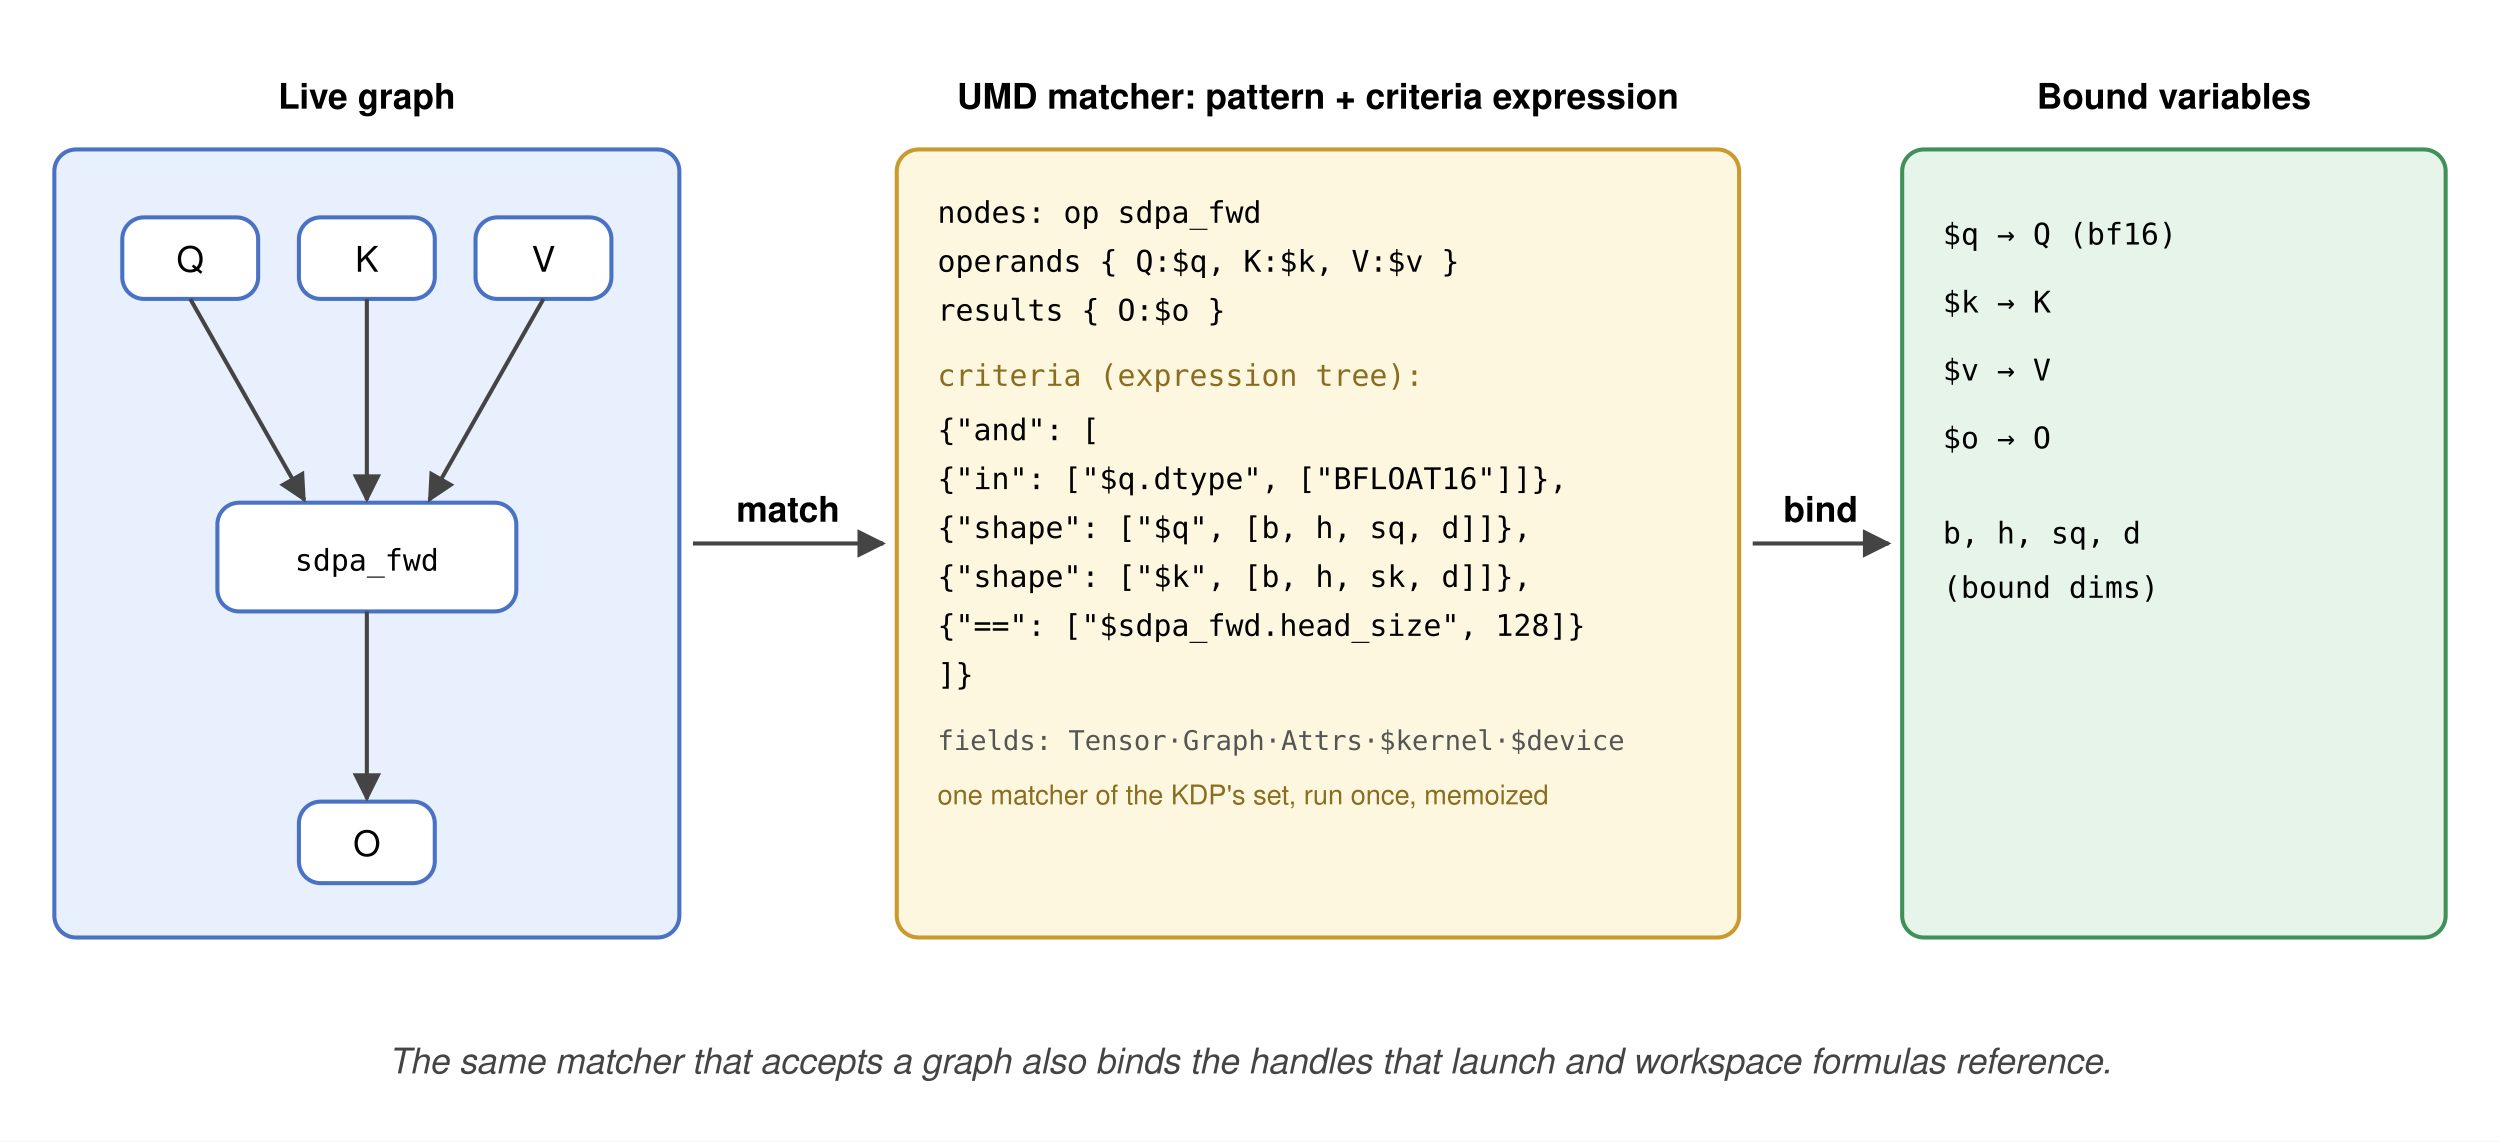
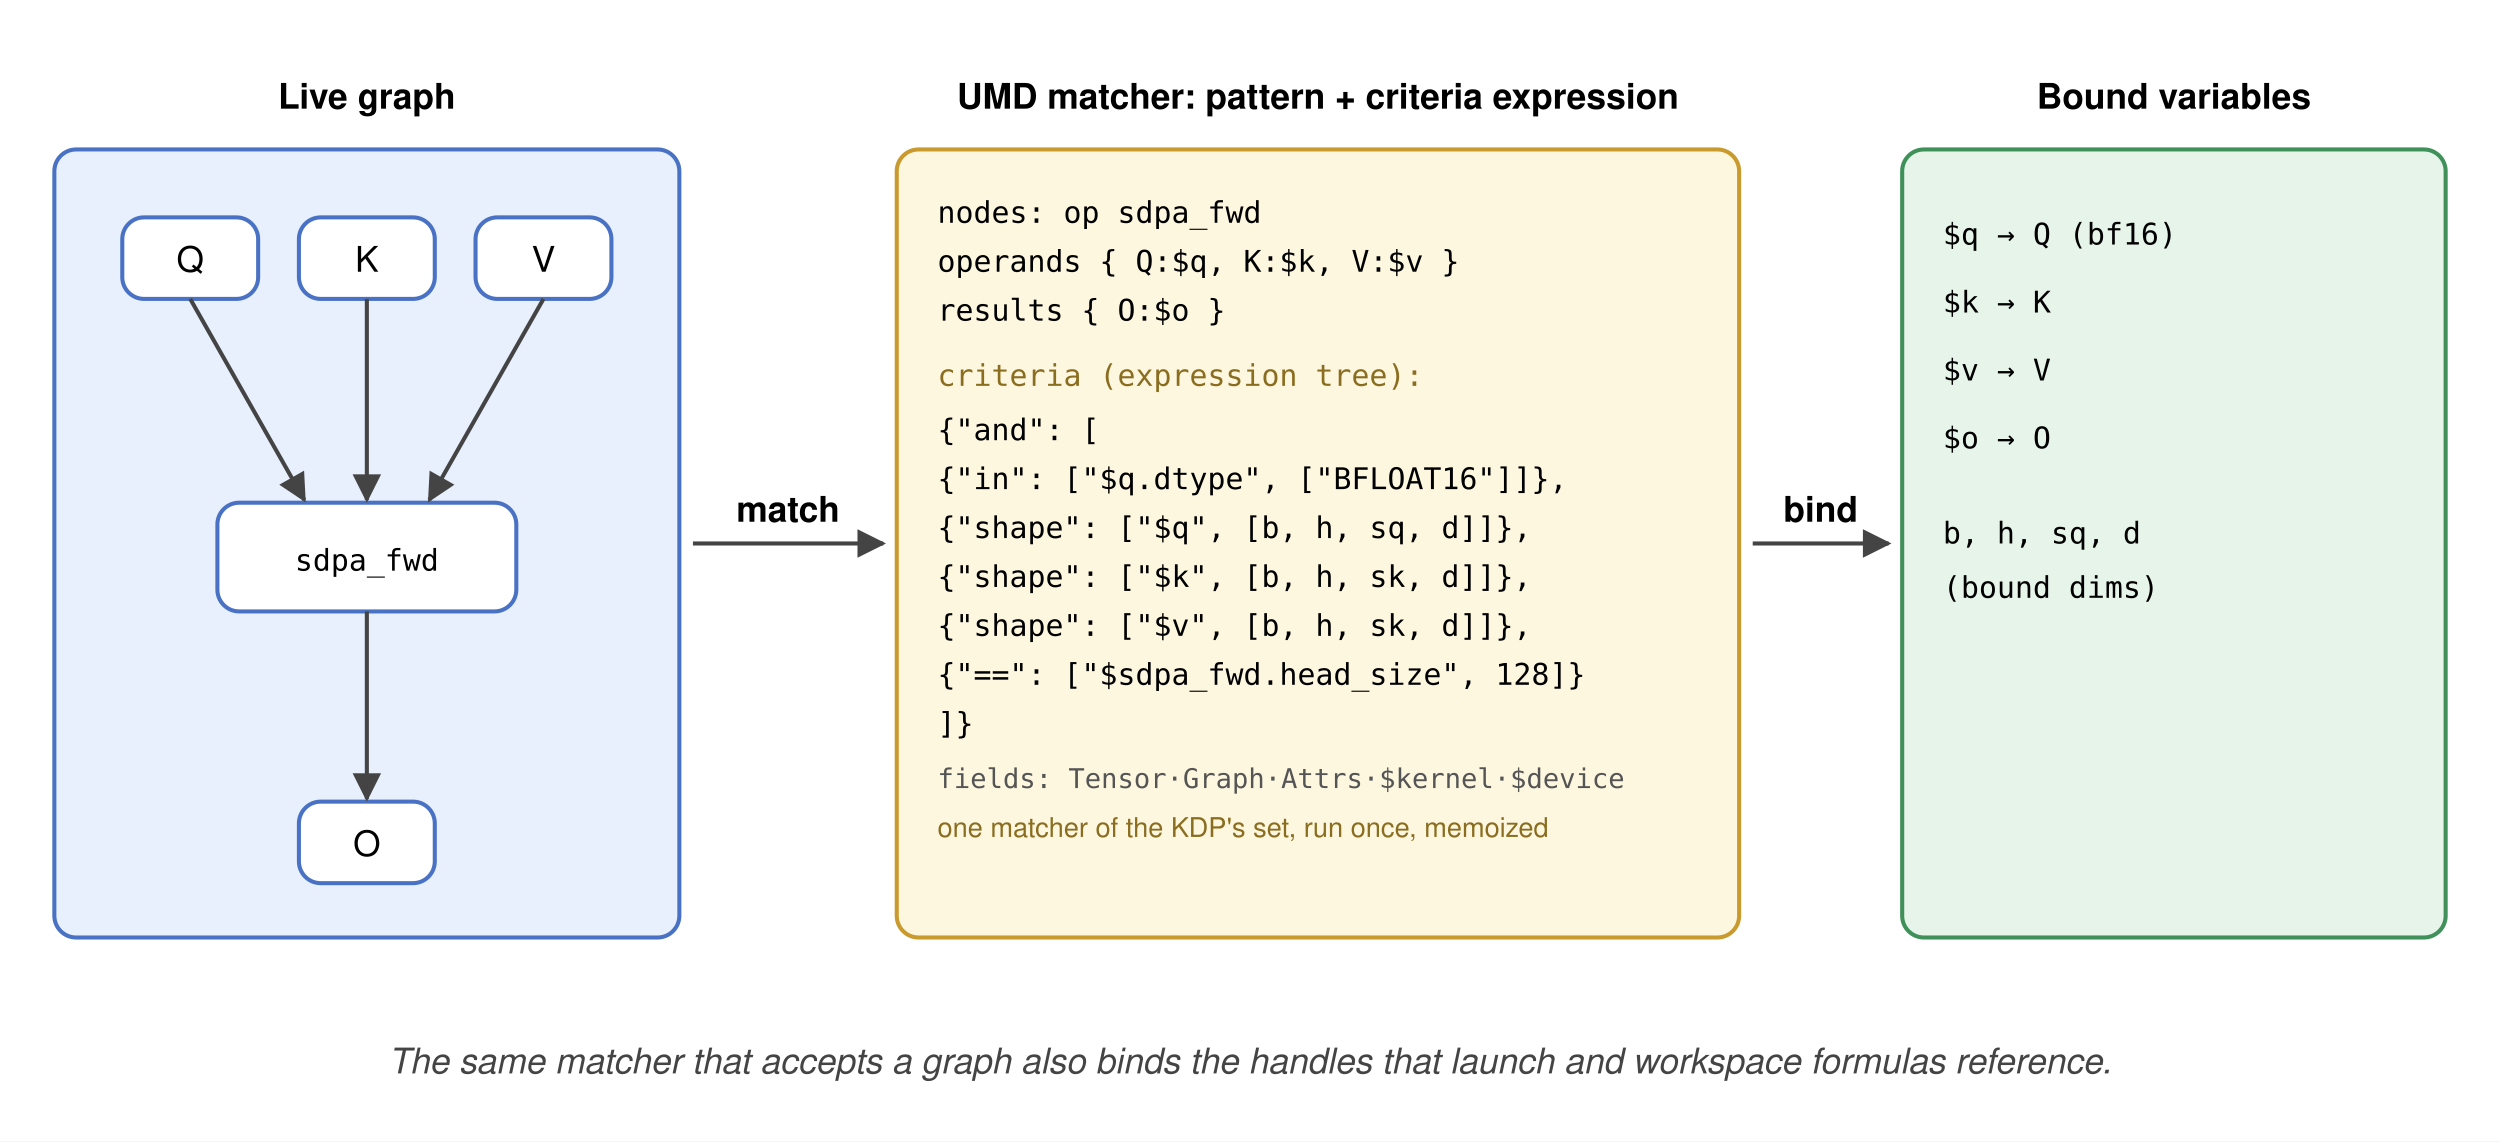
<svg xmlns="http://www.w3.org/2000/svg" viewBox="0 0 920 420" width="920" height="420" font-family="'Segoe UI', Helvetica, Arial, sans-serif" font-size="13">
  <rect x="0" y="0" width="100%" height="100%" fill="#ffffff" />
  <defs>
    <marker id="arrowCM" viewBox="0 0 10 10" refX="9" refY="5" markerWidth="7" markerHeight="7" orient="auto-start-reverse">
      <path d="M0 0 L10 5 L0 10 z" fill="#444" />
    </marker>
  </defs>
  <text x="135" y="40" text-anchor="middle" font-weight="600">Live graph</text>
  <text x="485" y="40" text-anchor="middle" font-weight="600">UMD matcher: pattern + criteria expression</text>
  <text x="800" y="40" text-anchor="middle" font-weight="600">Bound variables</text>
  <rect x="20" y="55" width="230" height="290" rx="8" fill="#e8f0fe" stroke="#4a72c4" stroke-width="1.5" />
  <rect x="45" y="80" width="50" height="30" rx="8" fill="#ffffff" stroke="#4a72c4" stroke-width="1.5" />
  <text x="70" y="100" text-anchor="middle">Q</text>
  <rect x="110" y="80" width="50" height="30" rx="8" fill="#ffffff" stroke="#4a72c4" stroke-width="1.5" />
  <text x="135" y="100" text-anchor="middle">K</text>
  <rect x="175" y="80" width="50" height="30" rx="8" fill="#ffffff" stroke="#4a72c4" stroke-width="1.5" />
  <text x="200" y="100" text-anchor="middle">V</text>
  <rect x="80" y="185" width="110" height="40" rx="8" fill="#ffffff" stroke="#4a72c4" stroke-width="1.5" />
  <text x="135" y="210" text-anchor="middle" font-family="Consolas, monospace" font-size="11">sdpa_fwd</text>
  <rect x="110" y="295" width="50" height="30" rx="8" fill="#ffffff" stroke="#4a72c4" stroke-width="1.5" />
  <text x="135" y="315" text-anchor="middle">O</text>
  <line x1="70" y1="110" x2="112" y2="184" stroke="#444" stroke-width="1.5" marker-end="url(#arrowCM)" />
  <line x1="135" y1="110" x2="135" y2="184" stroke="#444" stroke-width="1.5" marker-end="url(#arrowCM)" />
  <line x1="200" y1="110" x2="158" y2="184" stroke="#444" stroke-width="1.5" marker-end="url(#arrowCM)" />
  <line x1="135" y1="225" x2="135" y2="294" stroke="#444" stroke-width="1.5" marker-end="url(#arrowCM)" />
  <line x1="255" y1="200" x2="325" y2="200" stroke="#444" stroke-width="1.5" marker-end="url(#arrowCM)" />
  <text x="290" y="192" text-anchor="middle" font-weight="600">match</text>
  <rect x="330" y="55" width="310" height="290" rx="8" fill="#fef7e0" stroke="#c99a2e" stroke-width="1.5" />
  <text x="345" y="82" font-family="Consolas, monospace" font-size="11">nodes:  op sdpa_fwd</text>
  <text x="345" y="100" font-family="Consolas, monospace" font-size="11">  operands { Q:$q, K:$k, V:$v }</text>
  <text x="345" y="118" font-family="Consolas, monospace" font-size="11">  results  { O:$o }</text>
  <text x="345" y="142" font-family="Consolas, monospace" font-size="11" fill="#8a6d1f">criteria (expression tree):</text>
  <text x="345" y="162" font-family="Consolas, monospace" font-size="11">{"and": [</text>
  <text x="345" y="180" font-family="Consolas, monospace" font-size="11">  {"in": ["$q.dtype", ["BFLOAT16"]]},</text>
  <text x="345" y="198" font-family="Consolas, monospace" font-size="11">  {"shape": ["$q", [b, h, sq, d]]},</text>
  <text x="345" y="216" font-family="Consolas, monospace" font-size="11">  {"shape": ["$k", [b, h, sk, d]]},</text>
-   <text x="345" y="234" font-family="Consolas, monospace" font-size="11">  {"==": ["$sdpa_fwd.head_size", 128]}</text>
-   <text x="345" y="252" font-family="Consolas, monospace" font-size="11">]}</text>
-   <text x="345" y="276" font-family="Consolas, monospace" font-size="10" fill="#555">fields: Tensor·Graph·Attrs·$kernel·$device</text>
-   <text x="345" y="296" font-size="10" fill="#8a6d1f">one matcher of the KDP's set, run once, memoized</text>
+   <text x="345" y="234" font-family="Consolas, monospace" font-size="11">  {"shape": ["$v", [b, h, sk, d]]},</text>
+   <text x="345" y="252" font-family="Consolas, monospace" font-size="11">  {"==": ["$sdpa_fwd.head_size", 128]}</text>
+   <text x="345" y="270" font-family="Consolas, monospace" font-size="11">]}</text>
+   <text x="345" y="290" font-family="Consolas, monospace" font-size="10" fill="#555">fields: Tensor·Graph·Attrs·$kernel·$device</text>
+   <text x="345" y="308" font-size="10" fill="#8a6d1f">one matcher of the KDP's set, run once, memoized</text>
  <line x1="645" y1="200" x2="695" y2="200" stroke="#444" stroke-width="1.5" marker-end="url(#arrowCM)" />
  <text x="670" y="192" text-anchor="middle" font-weight="600">bind</text>
  <rect x="700" y="55" width="200" height="290" rx="8" fill="#e6f4ea" stroke="#3f9159" stroke-width="1.5" />
  <text x="715" y="90" font-family="Consolas, monospace" font-size="11">$q → Q  (bf16)</text>
  <text x="715" y="115" font-family="Consolas, monospace" font-size="11">$k → K</text>
  <text x="715" y="140" font-family="Consolas, monospace" font-size="11">$v → V</text>
  <text x="715" y="165" font-family="Consolas, monospace" font-size="11">$o → O</text>
  <text x="715" y="200" font-family="Consolas, monospace" font-size="11">b, h, sq, d</text>
  <text x="715" y="220" font-family="Consolas, monospace" font-size="11">  (bound dims)</text>
  <text x="460" y="395" text-anchor="middle" font-style="italic" fill="#444">The same matcher that accepts a graph also binds the handles that launch and workspace formulas reference.</text>
</svg>
